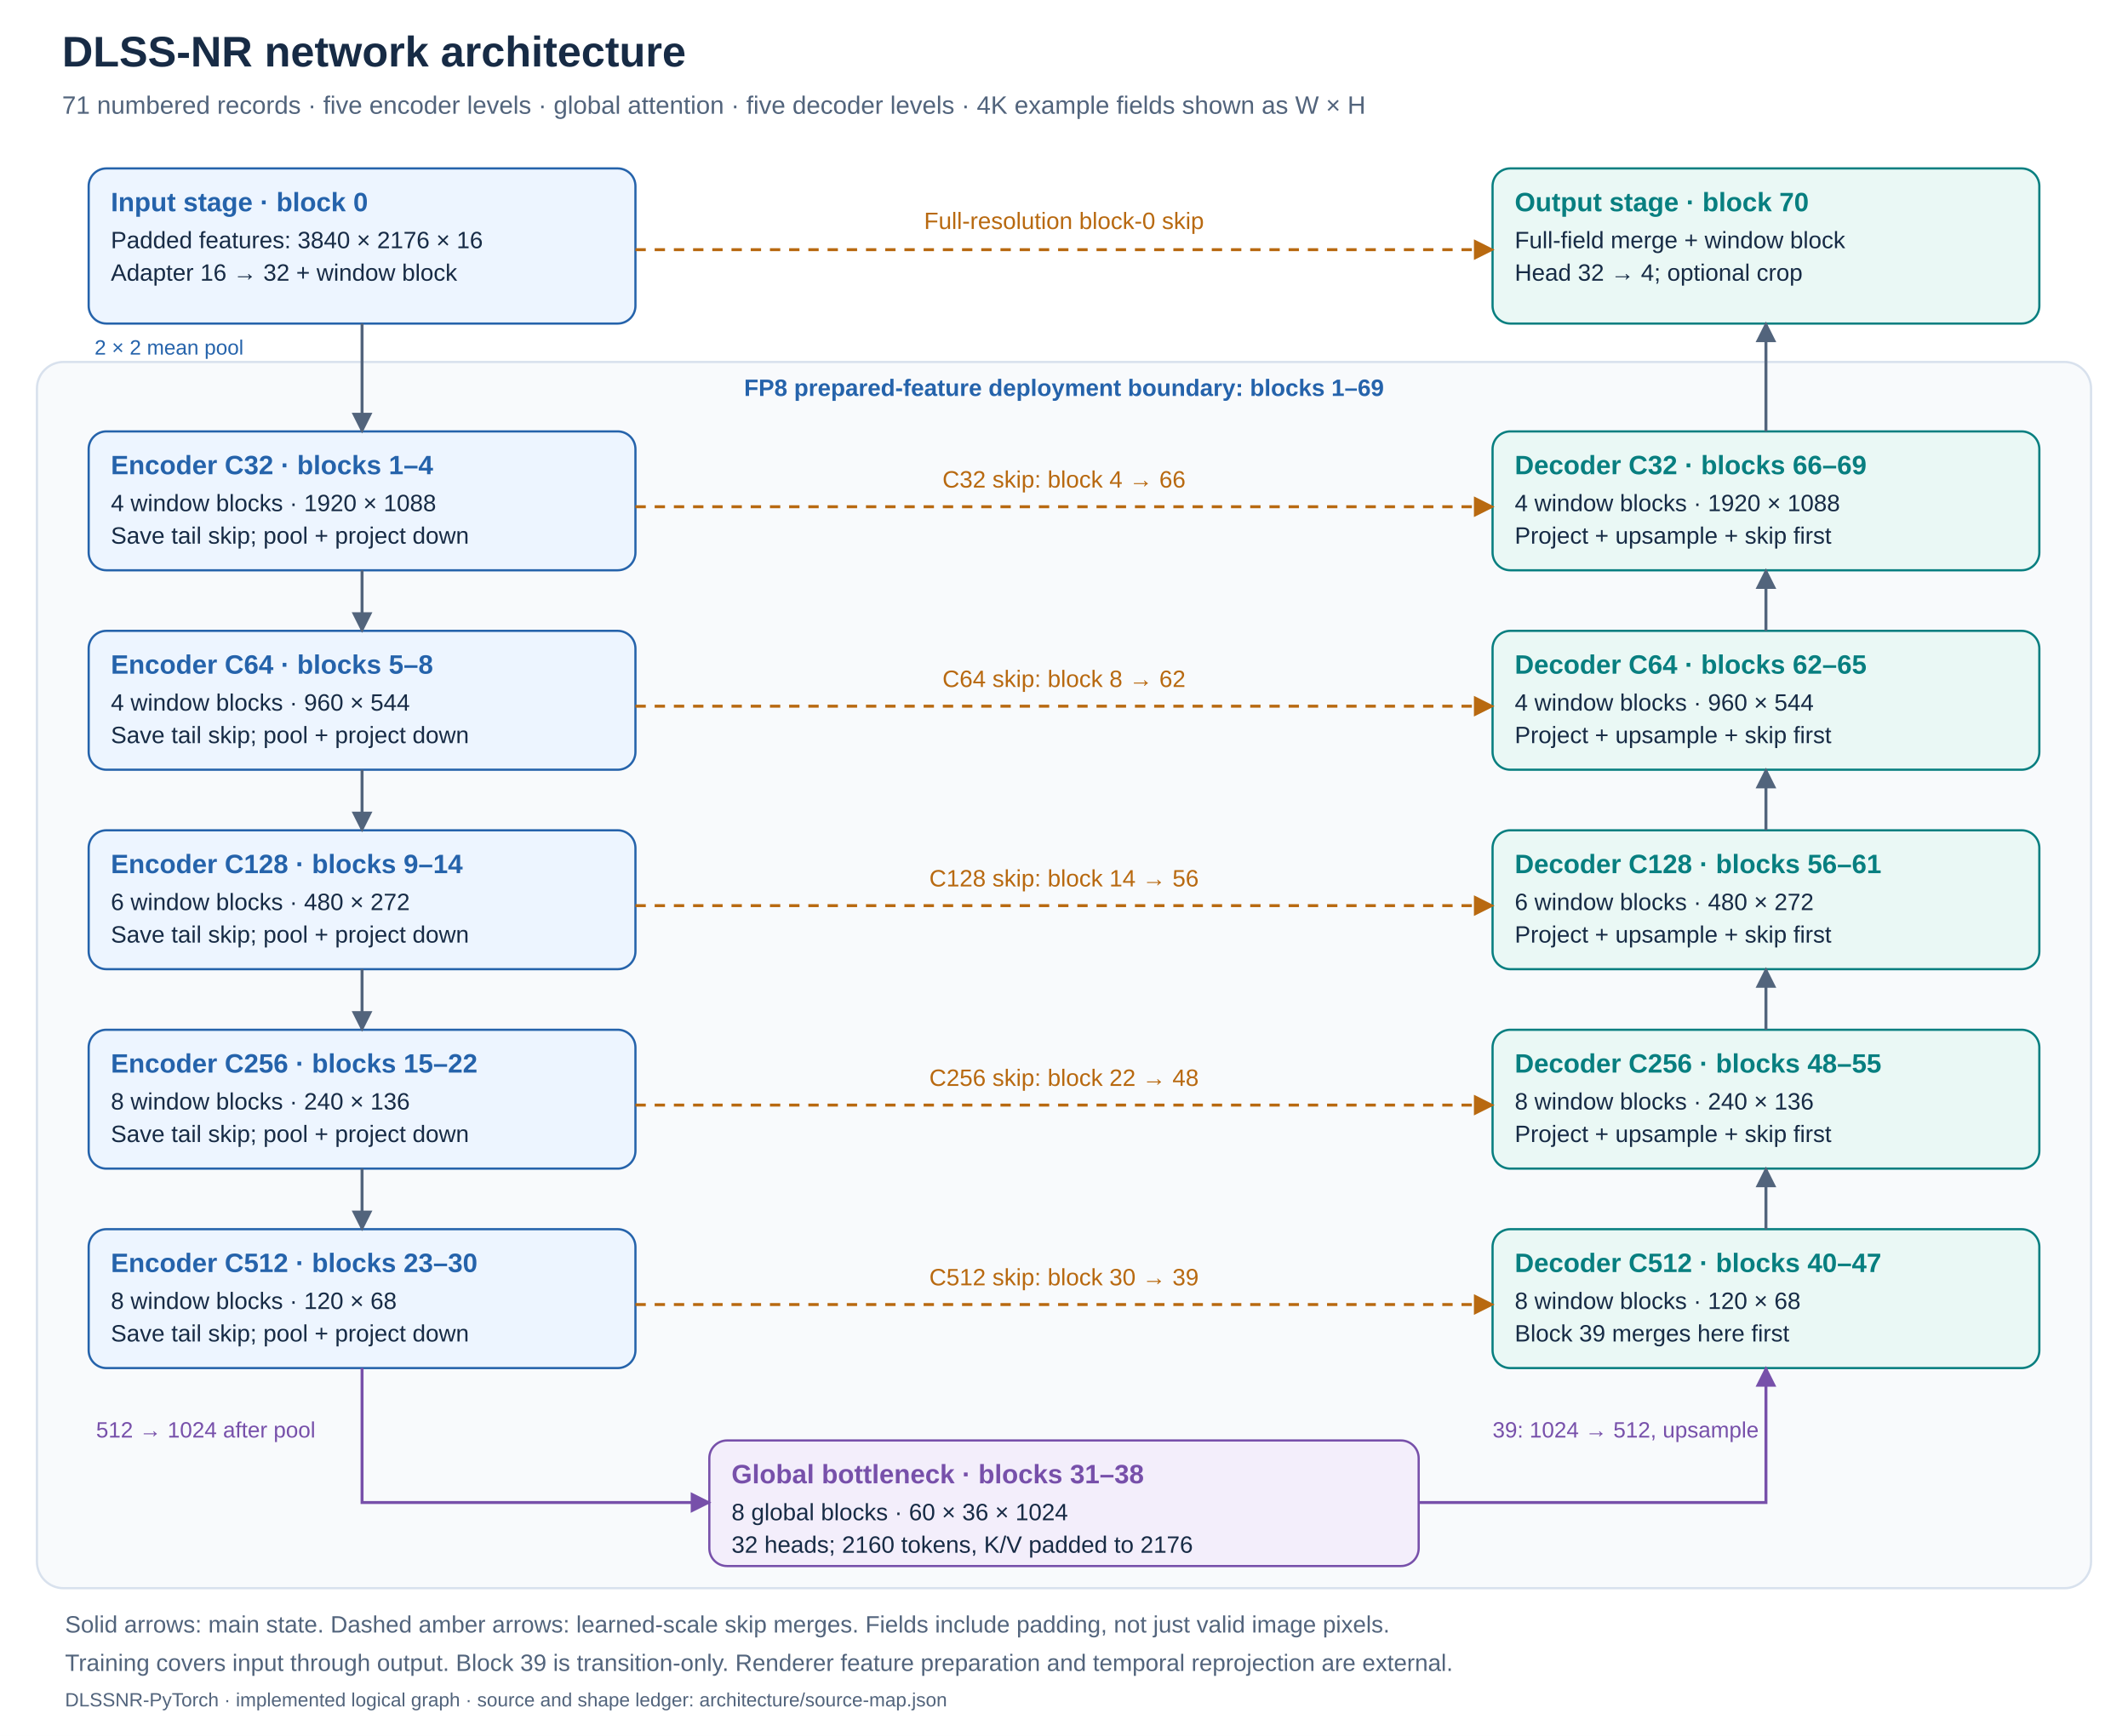
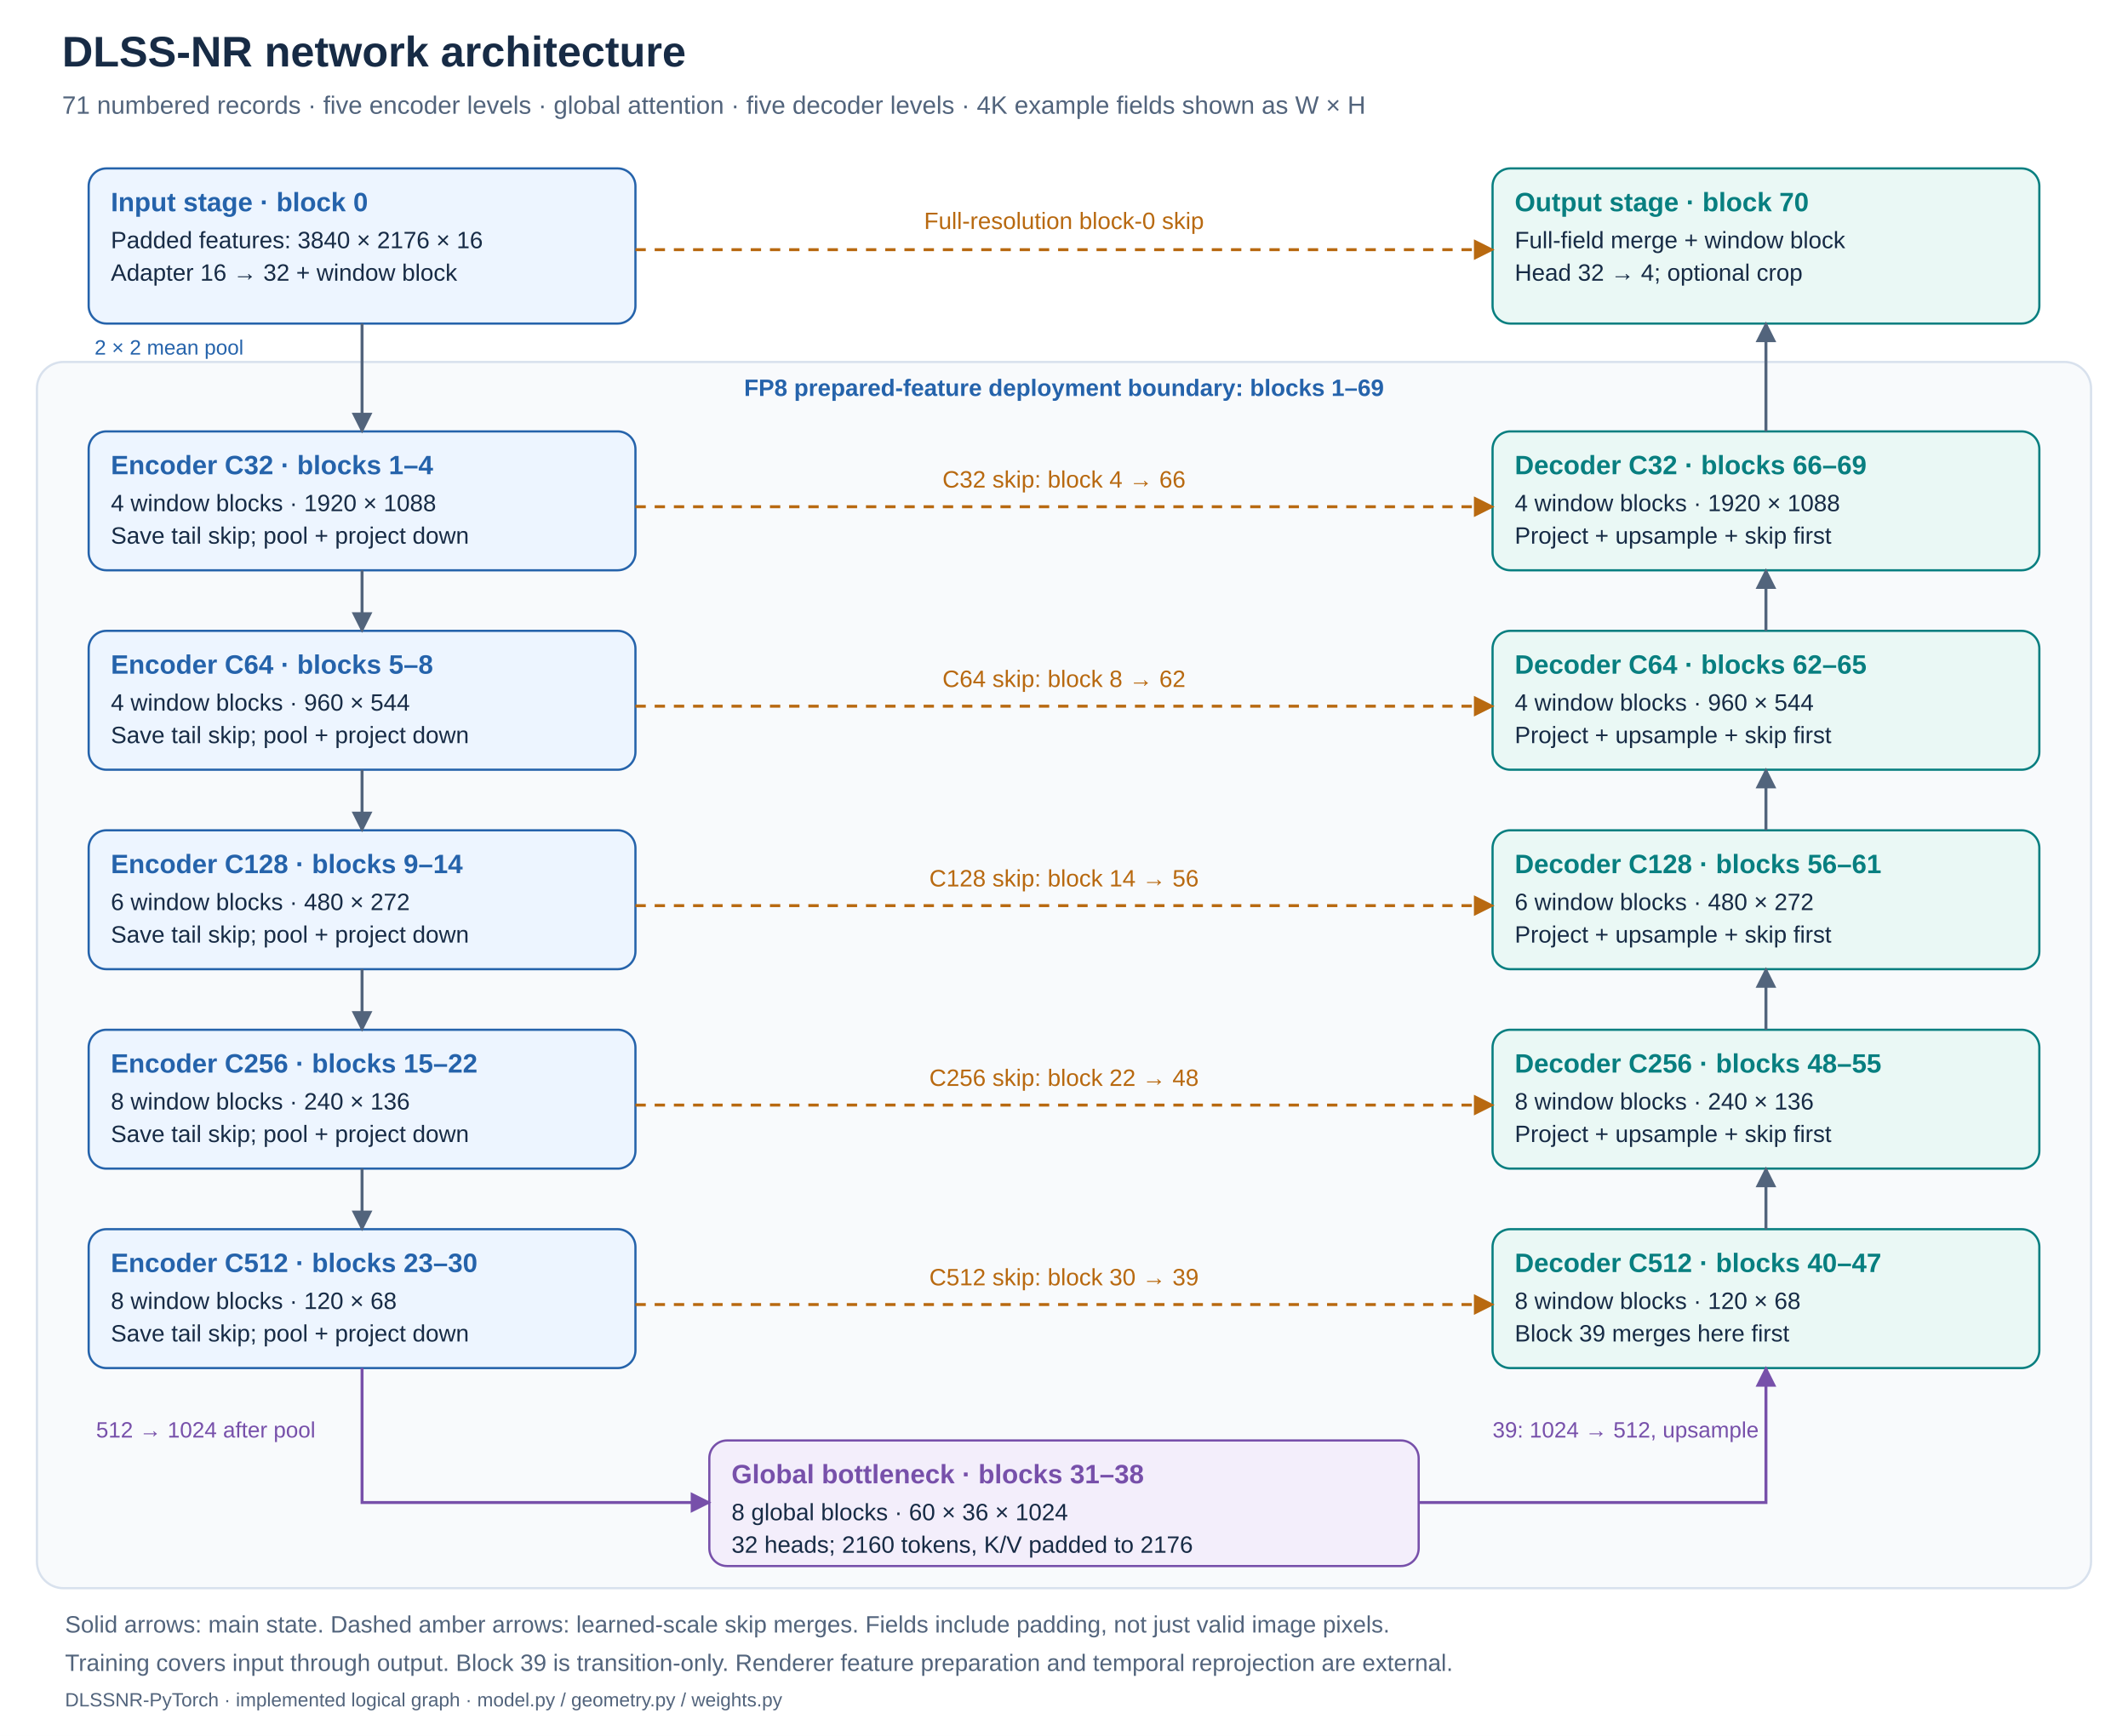
<svg xmlns="http://www.w3.org/2000/svg" width="1440" height="1175" viewBox="0 0 1440 1175" role="img" aria-labelledby="title desc">
  <defs>
    <marker id="arrow" viewBox="0 0 10 10" refX="9" refY="5" markerWidth="7" markerHeight="7" orient="auto-start-reverse">
      <path d="M0 0 L10 5 L0 10 Z" fill="context-stroke" />
    </marker>
  </defs>
  <rect width="1440" height="100%" fill="#ffffff" />
  <text x="42" y="45" fill="#172b45" font-family="Segoe UI,Arial,sans-serif" font-size="29" font-weight="650" text-anchor="start">DLSS-NR network architecture</text>
  <text x="42" y="77" fill="#52647c" font-family="Segoe UI,Arial,sans-serif" font-size="17" font-weight="400" text-anchor="start">71 numbered records · five encoder levels · global attention · five decoder levels · 4K example fields shown as W × H</text>
  <rect x="25" y="245" width="1390" height="830" rx="18" fill="#f8fafc" stroke="#d8e1ed" stroke-width="1.5" />
  <text x="720" y="268" fill="#2563ab" font-family="Segoe UI,Arial,sans-serif" font-size="16" font-weight="650" text-anchor="middle">FP8 prepared-feature deployment boundary: blocks 1–69</text>
  <rect x="60" y="114" width="370" height="105" rx="12" fill="#edf5ff" stroke="#2563ab" stroke-width="1.5" />
  <text x="75" y="143" fill="#2563ab" font-family="Segoe UI,Arial,sans-serif" font-size="18" font-weight="650" text-anchor="start">Input stage · block 0</text>
  <text x="75" y="168" fill="#172b45" font-family="Segoe UI,Arial,sans-serif" font-size="16" font-weight="400" text-anchor="start">Padded features: 3840 × 2176 × 16</text>
  <text x="75" y="190" fill="#172b45" font-family="Segoe UI,Arial,sans-serif" font-size="16" font-weight="400" text-anchor="start">Adapter 16 → 32 + window block</text>
  <rect x="1010" y="114" width="370" height="105" rx="12" fill="#eaf8f5" stroke="#087f80" stroke-width="1.5" />
  <text x="1025" y="143" fill="#087f80" font-family="Segoe UI,Arial,sans-serif" font-size="18" font-weight="650" text-anchor="start">Output stage · block 70</text>
  <text x="1025" y="168" fill="#172b45" font-family="Segoe UI,Arial,sans-serif" font-size="16" font-weight="400" text-anchor="start">Full-field merge + window block</text>
  <text x="1025" y="190" fill="#172b45" font-family="Segoe UI,Arial,sans-serif" font-size="16" font-weight="400" text-anchor="start">Head 32 → 4; optional crop</text>
  <path d="M 430,169 L 1010,169" fill="none" stroke="#b86910" stroke-width="2" stroke-dasharray="7 6" marker-end="url(#arrow)" />
  <text x="720" y="155" fill="#b86910" font-family="Segoe UI,Arial,sans-serif" font-size="16" font-weight="400" text-anchor="middle">Full-resolution block-0 skip</text>
  <rect x="60" y="292" width="370" height="94" rx="12" fill="#edf5ff" stroke="#2563ab" stroke-width="1.5" />
  <text x="75" y="321" fill="#2563ab" font-family="Segoe UI,Arial,sans-serif" font-size="18" font-weight="650" text-anchor="start">Encoder C32 · blocks 1–4</text>
  <text x="75" y="346" fill="#172b45" font-family="Segoe UI,Arial,sans-serif" font-size="16" font-weight="400" text-anchor="start">4 window blocks · 1920 × 1088</text>
  <text x="75" y="368" fill="#172b45" font-family="Segoe UI,Arial,sans-serif" font-size="16" font-weight="400" text-anchor="start">Save tail skip; pool + project down</text>
  <rect x="1010" y="292" width="370" height="94" rx="12" fill="#eaf8f5" stroke="#087f80" stroke-width="1.5" />
  <text x="1025" y="321" fill="#087f80" font-family="Segoe UI,Arial,sans-serif" font-size="18" font-weight="650" text-anchor="start">Decoder C32 · blocks 66–69</text>
  <text x="1025" y="346" fill="#172b45" font-family="Segoe UI,Arial,sans-serif" font-size="16" font-weight="400" text-anchor="start">4 window blocks · 1920 × 1088</text>
  <text x="1025" y="368" fill="#172b45" font-family="Segoe UI,Arial,sans-serif" font-size="16" font-weight="400" text-anchor="start">Project + upsample + skip first</text>
  <path d="M 430,343 L 1010,343" fill="none" stroke="#b86910" stroke-width="2" stroke-dasharray="7 6" marker-end="url(#arrow)" />
  <text x="720" y="330" fill="#b86910" font-family="Segoe UI,Arial,sans-serif" font-size="16" font-weight="400" text-anchor="middle">C32 skip: block 4 → 66</text>
  <path d="M 245,219 L 245,292" fill="none" stroke="#52647c" stroke-width="2" marker-end="url(#arrow)" />
  <text x="64" y="240" fill="#2563ab" font-family="Segoe UI,Arial,sans-serif" font-size="14" font-weight="400" text-anchor="start">2 × 2 mean pool</text>
  <path d="M 1195,292 L 1195,219" fill="none" stroke="#52647c" stroke-width="2" marker-end="url(#arrow)" />
  <rect x="60" y="427" width="370" height="94" rx="12" fill="#edf5ff" stroke="#2563ab" stroke-width="1.5" />
  <text x="75" y="456" fill="#2563ab" font-family="Segoe UI,Arial,sans-serif" font-size="18" font-weight="650" text-anchor="start">Encoder C64 · blocks 5–8</text>
  <text x="75" y="481" fill="#172b45" font-family="Segoe UI,Arial,sans-serif" font-size="16" font-weight="400" text-anchor="start">4 window blocks · 960 × 544</text>
  <text x="75" y="503" fill="#172b45" font-family="Segoe UI,Arial,sans-serif" font-size="16" font-weight="400" text-anchor="start">Save tail skip; pool + project down</text>
  <rect x="1010" y="427" width="370" height="94" rx="12" fill="#eaf8f5" stroke="#087f80" stroke-width="1.5" />
  <text x="1025" y="456" fill="#087f80" font-family="Segoe UI,Arial,sans-serif" font-size="18" font-weight="650" text-anchor="start">Decoder C64 · blocks 62–65</text>
  <text x="1025" y="481" fill="#172b45" font-family="Segoe UI,Arial,sans-serif" font-size="16" font-weight="400" text-anchor="start">4 window blocks · 960 × 544</text>
  <text x="1025" y="503" fill="#172b45" font-family="Segoe UI,Arial,sans-serif" font-size="16" font-weight="400" text-anchor="start">Project + upsample + skip first</text>
  <path d="M 430,478 L 1010,478" fill="none" stroke="#b86910" stroke-width="2" stroke-dasharray="7 6" marker-end="url(#arrow)" />
  <text x="720" y="465" fill="#b86910" font-family="Segoe UI,Arial,sans-serif" font-size="16" font-weight="400" text-anchor="middle">C64 skip: block 8 → 62</text>
  <path d="M 245,386 L 245,427" fill="none" stroke="#52647c" stroke-width="2" marker-end="url(#arrow)" />
  <path d="M 1195,427 L 1195,386" fill="none" stroke="#52647c" stroke-width="2" marker-end="url(#arrow)" />
  <rect x="60" y="562" width="370" height="94" rx="12" fill="#edf5ff" stroke="#2563ab" stroke-width="1.5" />
  <text x="75" y="591" fill="#2563ab" font-family="Segoe UI,Arial,sans-serif" font-size="18" font-weight="650" text-anchor="start">Encoder C128 · blocks 9–14</text>
  <text x="75" y="616" fill="#172b45" font-family="Segoe UI,Arial,sans-serif" font-size="16" font-weight="400" text-anchor="start">6 window blocks · 480 × 272</text>
  <text x="75" y="638" fill="#172b45" font-family="Segoe UI,Arial,sans-serif" font-size="16" font-weight="400" text-anchor="start">Save tail skip; pool + project down</text>
  <rect x="1010" y="562" width="370" height="94" rx="12" fill="#eaf8f5" stroke="#087f80" stroke-width="1.5" />
  <text x="1025" y="591" fill="#087f80" font-family="Segoe UI,Arial,sans-serif" font-size="18" font-weight="650" text-anchor="start">Decoder C128 · blocks 56–61</text>
  <text x="1025" y="616" fill="#172b45" font-family="Segoe UI,Arial,sans-serif" font-size="16" font-weight="400" text-anchor="start">6 window blocks · 480 × 272</text>
  <text x="1025" y="638" fill="#172b45" font-family="Segoe UI,Arial,sans-serif" font-size="16" font-weight="400" text-anchor="start">Project + upsample + skip first</text>
  <path d="M 430,613 L 1010,613" fill="none" stroke="#b86910" stroke-width="2" stroke-dasharray="7 6" marker-end="url(#arrow)" />
  <text x="720" y="600" fill="#b86910" font-family="Segoe UI,Arial,sans-serif" font-size="16" font-weight="400" text-anchor="middle">C128 skip: block 14 → 56</text>
  <path d="M 245,521 L 245,562" fill="none" stroke="#52647c" stroke-width="2" marker-end="url(#arrow)" />
  <path d="M 1195,562 L 1195,521" fill="none" stroke="#52647c" stroke-width="2" marker-end="url(#arrow)" />
  <rect x="60" y="697" width="370" height="94" rx="12" fill="#edf5ff" stroke="#2563ab" stroke-width="1.5" />
  <text x="75" y="726" fill="#2563ab" font-family="Segoe UI,Arial,sans-serif" font-size="18" font-weight="650" text-anchor="start">Encoder C256 · blocks 15–22</text>
  <text x="75" y="751" fill="#172b45" font-family="Segoe UI,Arial,sans-serif" font-size="16" font-weight="400" text-anchor="start">8 window blocks · 240 × 136</text>
  <text x="75" y="773" fill="#172b45" font-family="Segoe UI,Arial,sans-serif" font-size="16" font-weight="400" text-anchor="start">Save tail skip; pool + project down</text>
  <rect x="1010" y="697" width="370" height="94" rx="12" fill="#eaf8f5" stroke="#087f80" stroke-width="1.5" />
  <text x="1025" y="726" fill="#087f80" font-family="Segoe UI,Arial,sans-serif" font-size="18" font-weight="650" text-anchor="start">Decoder C256 · blocks 48–55</text>
  <text x="1025" y="751" fill="#172b45" font-family="Segoe UI,Arial,sans-serif" font-size="16" font-weight="400" text-anchor="start">8 window blocks · 240 × 136</text>
  <text x="1025" y="773" fill="#172b45" font-family="Segoe UI,Arial,sans-serif" font-size="16" font-weight="400" text-anchor="start">Project + upsample + skip first</text>
  <path d="M 430,748 L 1010,748" fill="none" stroke="#b86910" stroke-width="2" stroke-dasharray="7 6" marker-end="url(#arrow)" />
  <text x="720" y="735" fill="#b86910" font-family="Segoe UI,Arial,sans-serif" font-size="16" font-weight="400" text-anchor="middle">C256 skip: block 22 → 48</text>
  <path d="M 245,656 L 245,697" fill="none" stroke="#52647c" stroke-width="2" marker-end="url(#arrow)" />
  <path d="M 1195,697 L 1195,656" fill="none" stroke="#52647c" stroke-width="2" marker-end="url(#arrow)" />
  <rect x="60" y="832" width="370" height="94" rx="12" fill="#edf5ff" stroke="#2563ab" stroke-width="1.5" />
  <text x="75" y="861" fill="#2563ab" font-family="Segoe UI,Arial,sans-serif" font-size="18" font-weight="650" text-anchor="start">Encoder C512 · blocks 23–30</text>
  <text x="75" y="886" fill="#172b45" font-family="Segoe UI,Arial,sans-serif" font-size="16" font-weight="400" text-anchor="start">8 window blocks · 120 × 68</text>
  <text x="75" y="908" fill="#172b45" font-family="Segoe UI,Arial,sans-serif" font-size="16" font-weight="400" text-anchor="start">Save tail skip; pool + project down</text>
  <rect x="1010" y="832" width="370" height="94" rx="12" fill="#eaf8f5" stroke="#087f80" stroke-width="1.5" />
  <text x="1025" y="861" fill="#087f80" font-family="Segoe UI,Arial,sans-serif" font-size="18" font-weight="650" text-anchor="start">Decoder C512 · blocks 40–47</text>
  <text x="1025" y="886" fill="#172b45" font-family="Segoe UI,Arial,sans-serif" font-size="16" font-weight="400" text-anchor="start">8 window blocks · 120 × 68</text>
  <text x="1025" y="908" fill="#172b45" font-family="Segoe UI,Arial,sans-serif" font-size="16" font-weight="400" text-anchor="start">Block 39 merges here first</text>
  <path d="M 430,883 L 1010,883" fill="none" stroke="#b86910" stroke-width="2" stroke-dasharray="7 6" marker-end="url(#arrow)" />
  <text x="720" y="870" fill="#b86910" font-family="Segoe UI,Arial,sans-serif" font-size="16" font-weight="400" text-anchor="middle">C512 skip: block 30 → 39</text>
  <path d="M 245,791 L 245,832" fill="none" stroke="#52647c" stroke-width="2" marker-end="url(#arrow)" />
  <path d="M 1195,832 L 1195,791" fill="none" stroke="#52647c" stroke-width="2" marker-end="url(#arrow)" />
  <rect x="480" y="975" width="480" height="85" rx="12" fill="#f3eefb" stroke="#7750aa" stroke-width="1.5" />
  <text x="495" y="1004" fill="#7750aa" font-family="Segoe UI,Arial,sans-serif" font-size="18" font-weight="650" text-anchor="start">Global bottleneck · blocks 31–38</text>
  <text x="495" y="1029" fill="#172b45" font-family="Segoe UI,Arial,sans-serif" font-size="16" font-weight="400" text-anchor="start">8 global blocks · 60 × 36 × 1024</text>
  <text x="495" y="1051" fill="#172b45" font-family="Segoe UI,Arial,sans-serif" font-size="16" font-weight="400" text-anchor="start">32 heads; 2160 tokens, K/V padded to 2176</text>
  <path d="M 245,926 L 245,1017 L 480,1017" fill="none" stroke="#7750aa" stroke-width="2" marker-end="url(#arrow)" />
  <path d="M 960,1017 L 1195,1017 L 1195,926" fill="none" stroke="#7750aa" stroke-width="2" marker-end="url(#arrow)" />
  <text x="65" y="973" fill="#7750aa" font-family="Segoe UI,Arial,sans-serif" font-size="15" font-weight="400" text-anchor="start">512 → 1024 after pool</text>
  <text x="1010" y="973" fill="#7750aa" font-family="Segoe UI,Arial,sans-serif" font-size="15" font-weight="400" text-anchor="start">39: 1024 → 512, upsample</text>
  <text x="44" y="1105" fill="#52647c" font-family="Segoe UI,Arial,sans-serif" font-size="16" font-weight="400" text-anchor="start">Solid arrows: main state. Dashed amber arrows: learned-scale skip merges. Fields include padding, not just valid image pixels.</text>
  <text x="44" y="1131" fill="#52647c" font-family="Segoe UI,Arial,sans-serif" font-size="16" font-weight="400" text-anchor="start">Training covers input through output. Block 39 is transition-only. Renderer feature preparation and temporal reprojection are external.</text>
-   <text x="44" y="1155" fill="#52647c" font-family="Segoe UI,Arial,sans-serif" font-size="13" font-weight="400" text-anchor="start">DLSSNR-PyTorch · implemented logical graph · source and shape ledger: architecture/source-map.json</text>
+   <text x="44" y="1155" fill="#52647c" font-family="Segoe UI,Arial,sans-serif" font-size="13" font-weight="400" text-anchor="start">DLSSNR-PyTorch · implemented logical graph · model.py / geometry.py / weights.py</text>
</svg>
